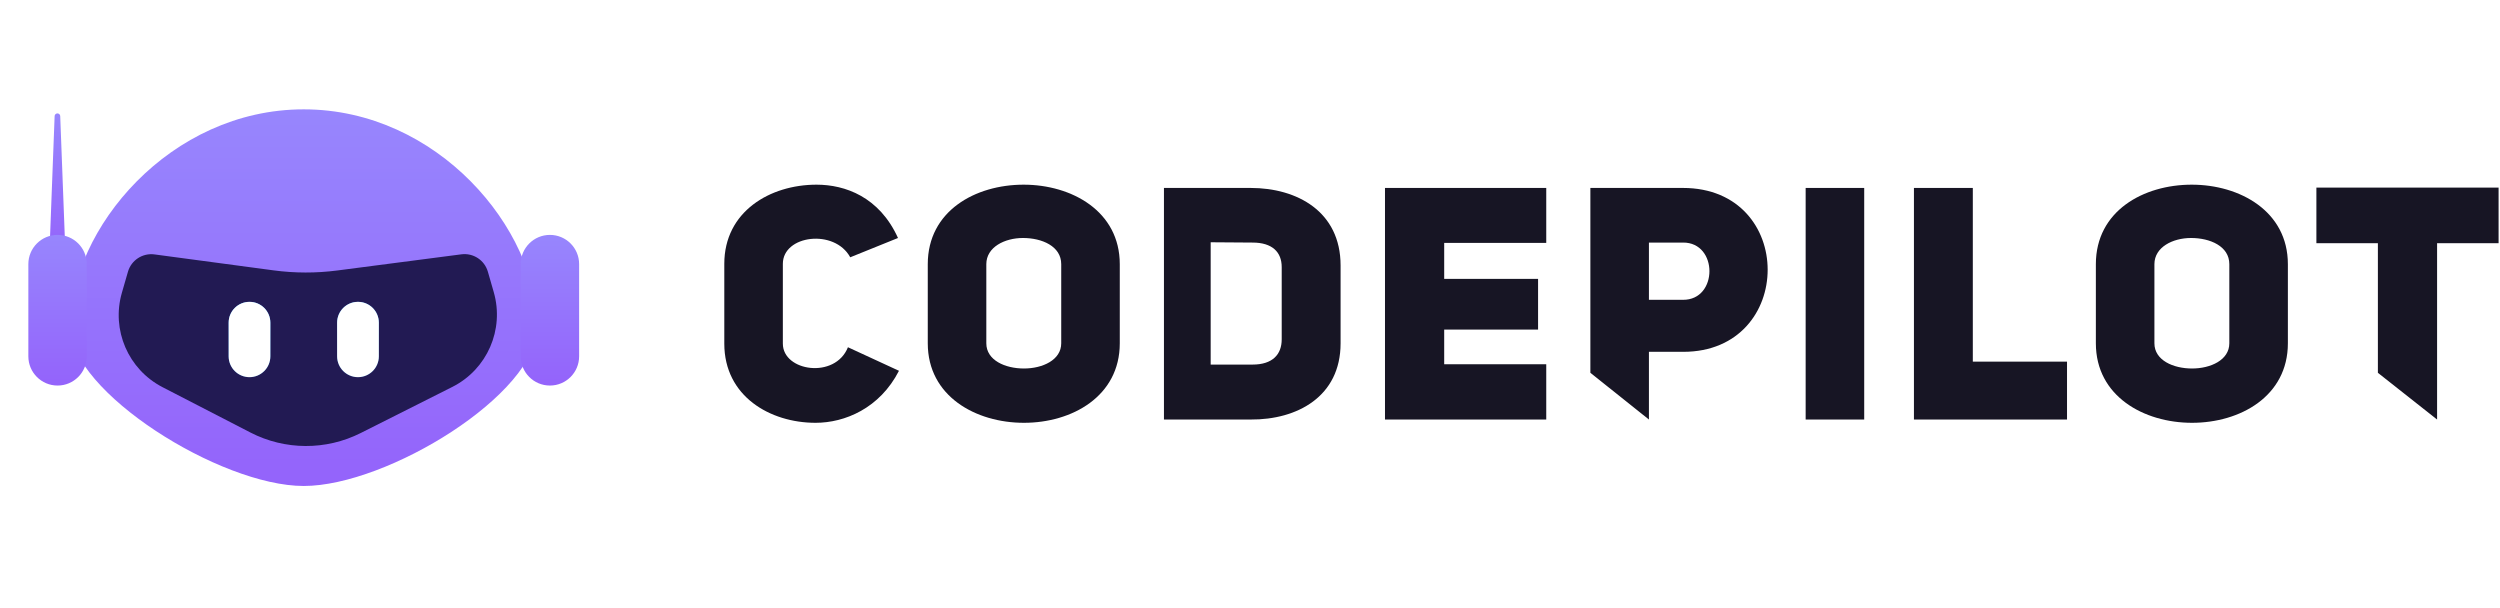
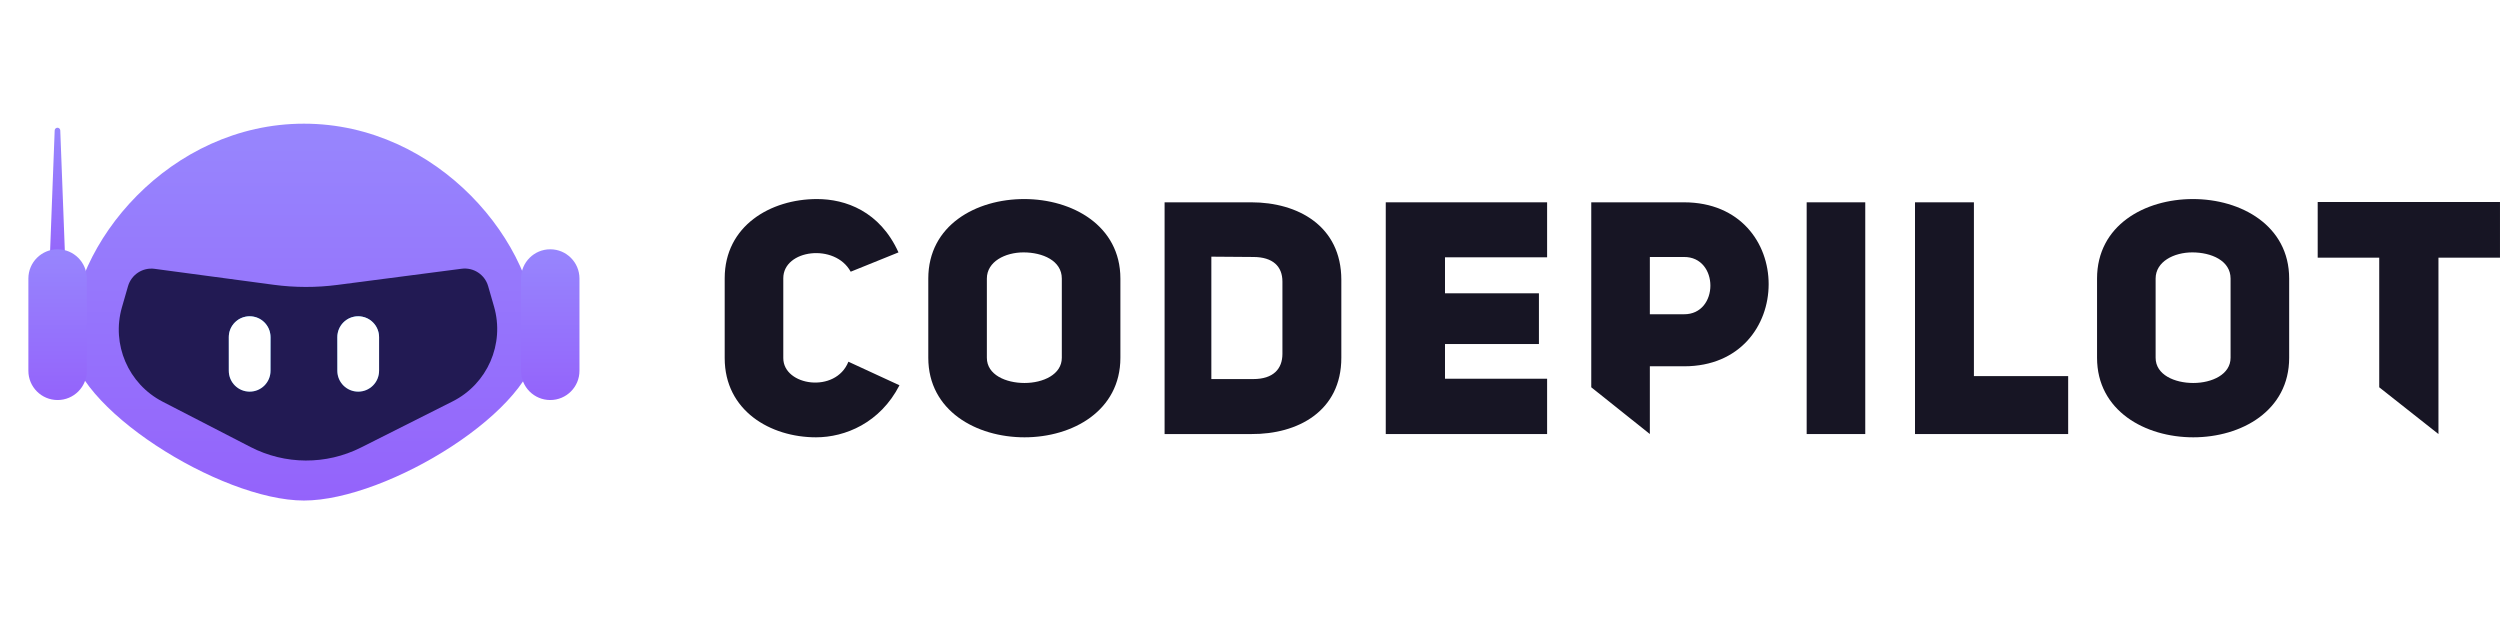
- <svg xmlns="http://www.w3.org/2000/svg" width="214" height="52" viewBox="0 0 214 52" fill="none">
-   <path d="M46.002 27.988C46.002 33.719 33.155 41.6 26 41.6C18.845 41.6 5.999 33.527 5.999 27.988C5.999 19.582 14.559 9.36 26 9.36C37.441 9.36 46.002 19.582 46.002 27.988Z" fill="url(#paint0_linear_190_42)" />
-   <path d="M41.761 23.257L42.265 25.006C43.189 28.211 41.7 31.62 38.72 33.12L30.875 37.068C27.901 38.565 24.39 38.547 21.432 37.021L13.917 33.144C10.975 31.627 9.517 28.242 10.433 25.062L10.952 23.263C11.237 22.273 12.205 21.641 13.227 21.778L23.418 23.143C25.226 23.386 27.057 23.389 28.866 23.154L39.494 21.77C40.513 21.638 41.476 22.269 41.761 23.257Z" fill="#221A53" />
-   <rect x="19.571" y="25.838" width="3.572" height="6.448" rx="1.786" fill="url(#paint1_linear_190_42)" />
-   <rect x="19.571" y="25.838" width="3.572" height="6.448" rx="1.786" fill="url(#paint2_linear_190_42)" />
-   <rect x="28.857" y="25.838" width="3.572" height="6.448" rx="1.786" fill="url(#paint3_linear_190_42)" />
-   <rect x="28.857" y="25.838" width="3.572" height="6.448" rx="1.786" fill="url(#paint4_linear_190_42)" />
-   <path d="M4.676 9.937C4.681 9.808 4.787 9.707 4.915 9.707C5.044 9.707 5.15 9.808 5.155 9.937L5.58 21.149C5.595 21.526 5.293 21.84 4.915 21.84C4.538 21.84 4.236 21.526 4.25 21.149L4.676 9.937Z" fill="url(#paint5_linear_190_42)" />
-   <rect x="44.573" y="20.107" width="5" height="12.896" rx="2.5" fill="url(#paint6_linear_190_42)" />
-   <rect x="2.427" y="20.107" width="5" height="12.896" rx="2.5" fill="url(#paint7_linear_190_42)" />
-   <path d="M72.584 29.724L76.952 31.74C75.3 34.96 72.304 36.192 69.812 36.192C65.92 36.192 62 33.924 62 29.416V22.584C62 18.104 65.92 15.808 69.896 15.808C72.332 15.808 75.272 16.844 76.868 20.372L72.78 22.024C71.436 19.56 67.012 20.12 67.012 22.584V29.416C67.012 31.796 71.492 32.468 72.584 29.724Z" fill="#171524" />
-   <path d="M79.417 29.388V22.612C79.417 18.048 83.505 15.808 87.621 15.808C91.737 15.808 95.853 18.076 95.853 22.612V29.388C95.853 33.924 91.765 36.192 87.649 36.192C83.533 36.192 79.417 33.924 79.417 29.388ZM84.429 22.612V29.388C84.429 30.844 86.053 31.544 87.649 31.544C89.245 31.544 90.841 30.816 90.841 29.388V22.612C90.841 21.072 89.189 20.372 87.565 20.372C85.997 20.372 84.429 21.156 84.429 22.612Z" fill="#171524" />
-   <path d="M99.634 16.088H107.054C111.03 16.088 114.754 18.104 114.754 22.724V29.388C114.754 33.952 111.03 35.94 107.054 35.912H99.634V16.088ZM103.634 31.208H107.222C108.93 31.208 109.714 30.34 109.714 29.052V22.864C109.714 21.576 108.902 20.764 107.222 20.764L103.634 20.738V31.208Z" fill="#171524" />
-   <path d="M123.623 20.792V23.872H131.659V28.212H123.623V31.18H132.359V35.912H118.555V16.088H132.359V20.792H123.623Z" fill="#171524" />
-   <path d="M136.136 31.912V16.088H144.06C148.904 16.088 151.312 19.588 151.312 23.088C151.312 26.616 148.876 30.116 144.088 30.116H141.148V35.912L136.136 31.912ZM141.148 25.664H144.06C147.084 25.692 147.084 20.736 144.06 20.764H141.148V25.664Z" fill="#171524" />
-   <path d="M159.576 16.088V35.912H154.564V16.088H159.576Z" fill="#171524" />
-   <path d="M163.833 35.912V16.088H168.873V30.956H176.937V35.912H163.833Z" fill="#171524" />
-   <path d="M179.406 29.388V22.612C179.406 18.048 183.494 15.808 187.61 15.808C191.726 15.808 195.842 18.076 195.842 22.612V29.388C195.842 33.924 191.754 36.192 187.638 36.192C183.522 36.192 179.406 33.924 179.406 29.388ZM184.418 22.612V29.388C184.418 30.844 186.042 31.544 187.638 31.544C189.234 31.544 190.83 30.816 190.83 29.388V22.612C190.83 21.072 189.178 20.372 187.554 20.372C185.986 20.372 184.418 21.156 184.418 22.612Z" fill="#171524" />
-   <path d="M213.879 20.82H208.615V35.912L203.547 31.912V20.82H198.283V16.06H213.879V20.82Z" fill="#171524" />
+ <svg xmlns="http://www.w3.org/2000/svg" width="165" height="42" viewBox="0 0 165 42" fill="none">
+   <path d="M35.49 22.533C35.49 26.955 25.579 33.035 20.059 33.035C14.54 33.035 4.629 26.807 4.629 22.533C4.629 16.049 11.233 8.163 20.059 8.163C28.886 8.163 35.49 16.049 35.49 22.533Z" fill="url(#paint0_linear_521_4444)" />
+   <path d="M32.217 18.884L32.606 20.233C33.319 22.706 32.17 25.336 29.871 26.493L23.819 29.539C21.525 30.693 18.816 30.68 16.534 29.502L10.736 26.512C8.467 25.341 7.342 22.73 8.049 20.276L8.449 18.889C8.669 18.125 9.416 17.637 10.204 17.743L18.066 18.796C19.461 18.983 20.874 18.986 22.269 18.804L30.468 17.737C31.254 17.634 31.997 18.122 32.217 18.884Z" fill="#221A53" />
+   <rect x="15.1" y="20.875" width="2.755" height="4.974" rx="1.378" fill="url(#paint1_linear_521_4444)" />
+   <rect x="15.1" y="20.875" width="2.755" height="4.974" rx="1.378" fill="url(#paint2_linear_521_4444)" />
+   <rect x="22.264" y="20.875" width="2.755" height="4.974" rx="1.378" fill="url(#paint3_linear_521_4444)" />
+   <rect x="22.264" y="20.875" width="2.755" height="4.974" rx="1.378" fill="url(#paint4_linear_521_4444)" />
+   <path d="M3.609 8.608C3.612 8.509 3.694 8.43 3.793 8.43V8.43C3.892 8.43 3.974 8.509 3.978 8.608L4.306 17.258C4.317 17.549 4.084 17.791 3.793 17.791V17.791C3.502 17.791 3.269 17.549 3.28 17.258L3.609 8.608Z" fill="url(#paint5_linear_521_4444)" />
+   <rect x="34.387" y="16.453" width="3.858" height="9.949" rx="1.929" fill="url(#paint6_linear_521_4444)" />
+   <rect x="1.873" y="16.453" width="3.858" height="9.949" rx="1.929" fill="url(#paint7_linear_521_4444)" />
+   <path d="M55.995 23.873L59.365 25.428C58.09 27.912 55.779 28.863 53.857 28.863C50.854 28.863 47.83 27.113 47.83 23.635V18.365C47.83 14.909 50.854 13.137 53.922 13.137C55.801 13.137 58.069 13.937 59.3 16.658L56.146 17.933C55.11 16.032 51.697 16.464 51.697 18.365V23.635C51.697 25.471 55.153 25.99 55.995 23.873Z" fill="#171524" />
+   <path d="M61.267 23.614V18.386C61.267 14.865 64.42 13.137 67.596 13.137C70.771 13.137 73.946 14.887 73.946 18.386V23.614C73.946 27.113 70.793 28.863 67.617 28.863C64.442 28.863 61.267 27.113 61.267 23.614ZM65.133 18.386V23.614C65.133 24.737 66.386 25.277 67.617 25.277C68.849 25.277 70.08 24.715 70.08 23.614V18.386C70.08 17.198 68.805 16.658 67.552 16.658C66.343 16.658 65.133 17.263 65.133 18.386Z" fill="#171524" />
+   <path d="M76.863 13.353H82.588C85.655 13.353 88.528 14.909 88.528 18.473V23.614C88.528 27.135 85.655 28.668 82.588 28.647H76.863V13.353ZM79.949 25.018H82.717C84.035 25.018 84.64 24.348 84.64 23.355V18.581C84.64 17.587 84.013 16.961 82.717 16.961L79.949 16.94V25.018Z" fill="#171524" />
+   <path d="M95.37 16.982V19.358H101.569V22.706H95.37V24.996H102.109V28.647H91.46V13.353H102.109V16.982H95.37Z" fill="#171524" />
+   <path d="M105.023 25.561V13.353H111.136C114.873 13.353 116.731 16.053 116.731 18.753C116.731 21.475 114.851 24.175 111.158 24.175H108.89V28.647L105.023 25.561ZM108.89 20.741H111.136C113.469 20.762 113.469 16.939 111.136 16.961H108.89V20.741Z" fill="#171524" />
+   <path d="M123.107 13.353V28.647H119.24V13.353H123.107Z" fill="#171524" />
+   <path d="M126.39 28.647V13.353H130.278V24.823H136.499V28.647H126.39Z" fill="#171524" />
+   <path d="M138.405 23.614V18.386C138.405 14.865 141.558 13.137 144.734 13.137C147.909 13.137 151.085 14.887 151.085 18.386V23.614C151.085 27.113 147.931 28.863 144.755 28.863C141.58 28.863 138.405 27.113 138.405 23.614ZM142.271 18.386V23.614C142.271 24.737 143.524 25.277 144.755 25.277C145.987 25.277 147.218 24.715 147.218 23.614V18.386C147.218 17.198 145.943 16.658 144.691 16.658C143.481 16.658 142.271 17.263 142.271 18.386Z" fill="#171524" />
+   <path d="M164.999 17.004H160.938V28.647L157.029 25.561V17.004H152.968V13.332H164.999V17.004Z" fill="#171524" />
  <defs>
-     <linearGradient id="paint0_linear_190_42" x1="26" y1="9.36" x2="26" y2="41.6" gradientUnits="userSpaceOnUse">
+     <linearGradient id="paint0_linear_521_4444" x1="20.059" y1="8.163" x2="20.059" y2="33.035" gradientUnits="userSpaceOnUse">
      <stop stop-color="#9786FD" />
      <stop offset="1" stop-color="#9463FB" />
    </linearGradient>
-     <linearGradient id="paint1_linear_190_42" x1="21.357" y1="25.838" x2="21.357" y2="32.286" gradientUnits="userSpaceOnUse">
+     <linearGradient id="paint1_linear_521_4444" x1="16.477" y1="20.875" x2="16.477" y2="25.85" gradientUnits="userSpaceOnUse">
      <stop stop-color="#3CA8F6" />
      <stop offset="1" stop-color="#054B9C" />
    </linearGradient>
-     <linearGradient id="paint2_linear_190_42" x1="21.357" y1="25.838" x2="21.357" y2="32.286" gradientUnits="userSpaceOnUse">
+     <linearGradient id="paint2_linear_521_4444" x1="16.477" y1="20.875" x2="16.477" y2="25.85" gradientUnits="userSpaceOnUse">
      <stop stop-color="white" />
      <stop offset="1" stop-color="white" />
    </linearGradient>
-     <linearGradient id="paint3_linear_190_42" x1="30.643" y1="25.838" x2="30.643" y2="32.286" gradientUnits="userSpaceOnUse">
+     <linearGradient id="paint3_linear_521_4444" x1="23.641" y1="20.875" x2="23.641" y2="25.85" gradientUnits="userSpaceOnUse">
      <stop stop-color="#3CA8F6" />
      <stop offset="1" stop-color="#054B9C" />
    </linearGradient>
-     <linearGradient id="paint4_linear_190_42" x1="30.643" y1="25.838" x2="30.643" y2="32.286" gradientUnits="userSpaceOnUse">
+     <linearGradient id="paint4_linear_521_4444" x1="23.641" y1="20.875" x2="23.641" y2="25.85" gradientUnits="userSpaceOnUse">
      <stop stop-color="white" />
      <stop offset="1" stop-color="white" />
    </linearGradient>
-     <linearGradient id="paint5_linear_190_42" x1="4.915" y1="9.707" x2="4.915" y2="21.84" gradientUnits="userSpaceOnUse">
+     <linearGradient id="paint5_linear_521_4444" x1="3.793" y1="8.43" x2="3.793" y2="17.791" gradientUnits="userSpaceOnUse">
      <stop stop-color="#9786FD" />
      <stop offset="1" stop-color="#9463FB" />
    </linearGradient>
-     <linearGradient id="paint6_linear_190_42" x1="47.073" y1="20.107" x2="47.073" y2="33.003" gradientUnits="userSpaceOnUse">
+     <linearGradient id="paint6_linear_521_4444" x1="36.316" y1="16.453" x2="36.316" y2="26.402" gradientUnits="userSpaceOnUse">
      <stop stop-color="#9786FD" />
      <stop offset="1" stop-color="#9463FB" />
    </linearGradient>
-     <linearGradient id="paint7_linear_190_42" x1="4.927" y1="20.107" x2="4.927" y2="33.003" gradientUnits="userSpaceOnUse">
+     <linearGradient id="paint7_linear_521_4444" x1="3.802" y1="16.453" x2="3.802" y2="26.402" gradientUnits="userSpaceOnUse">
      <stop stop-color="#9786FD" />
      <stop offset="1" stop-color="#9463FB" />
    </linearGradient>
  </defs>
</svg>
